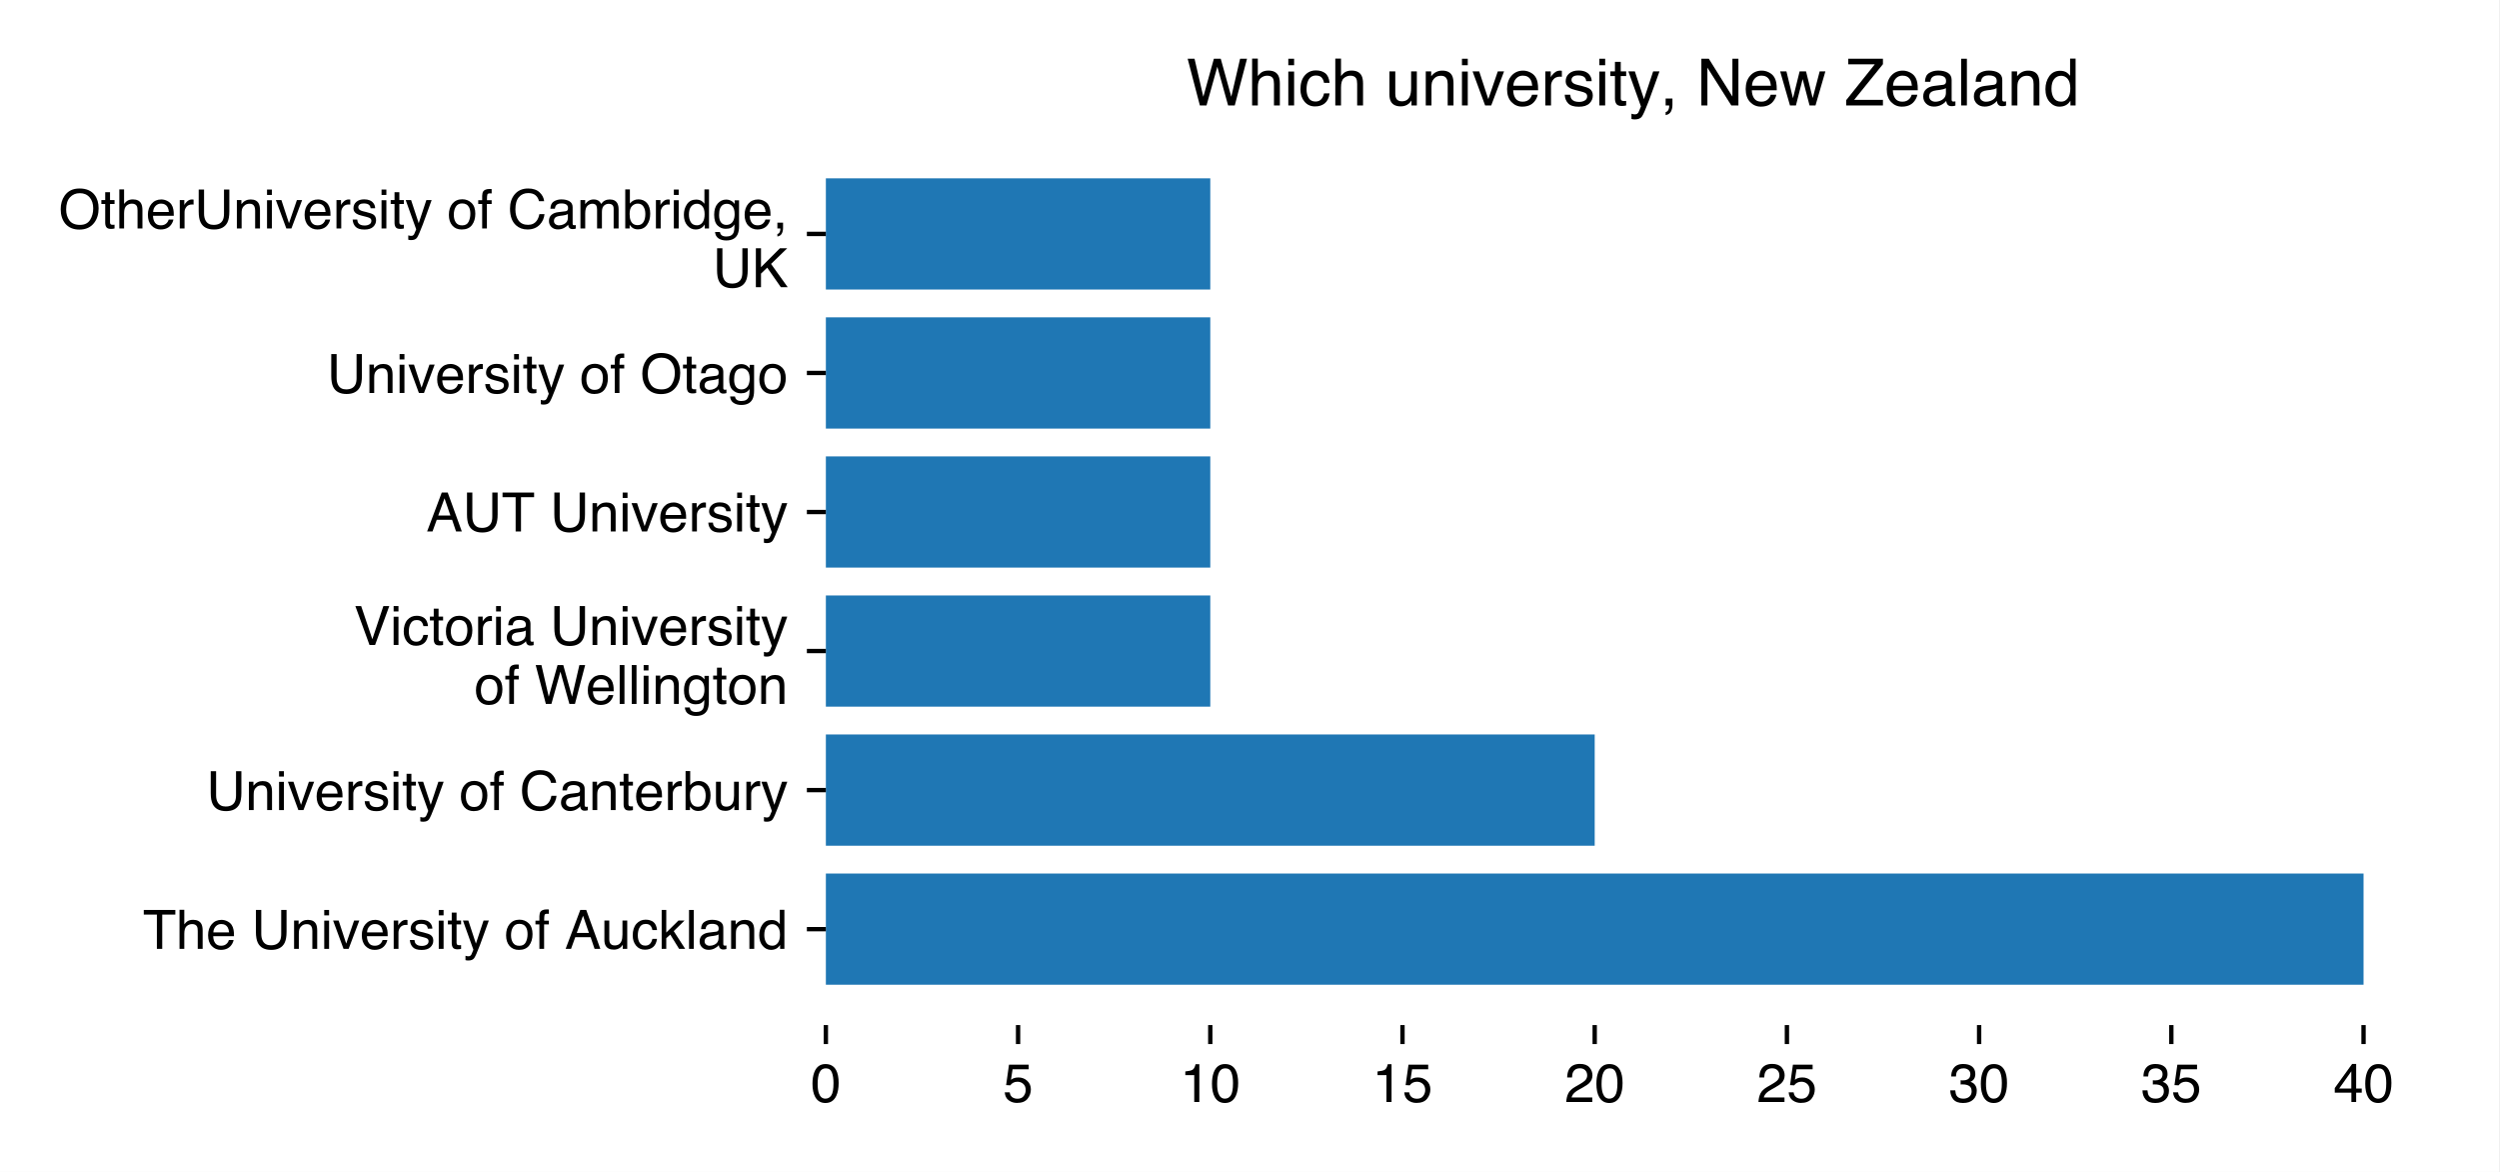
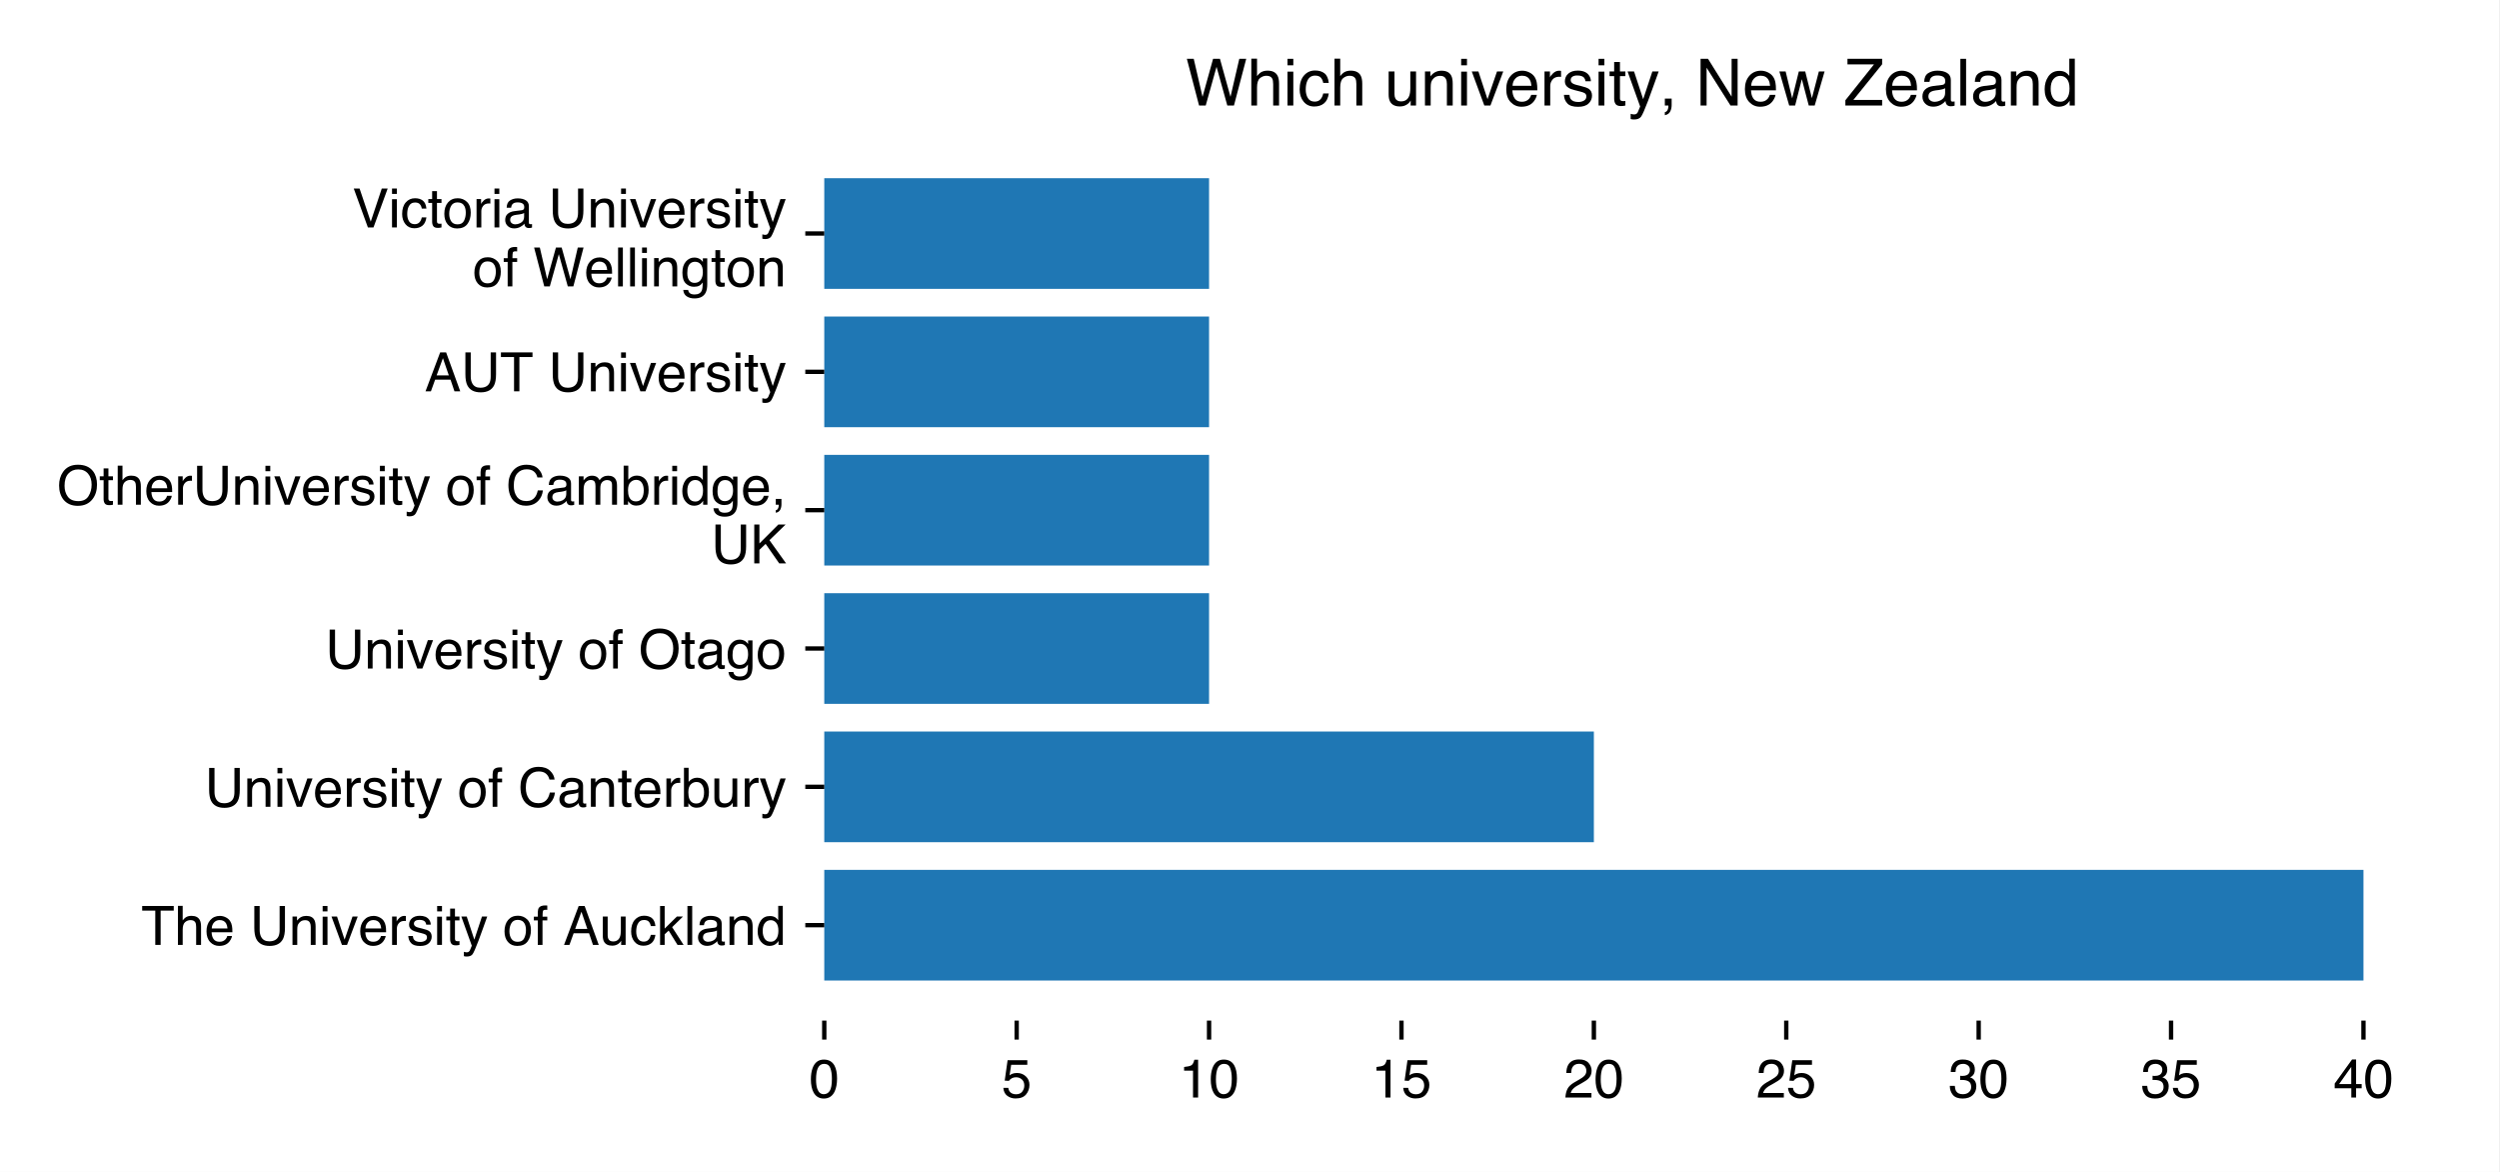
<svg xmlns="http://www.w3.org/2000/svg" xmlns:xlink="http://www.w3.org/1999/xlink" width="460.8pt" height="216pt" viewBox="0 0 460.8 216" version="1.1">
  <defs>
    <style type="text/css">*{stroke-linejoin: round; stroke-linecap: butt}</style>
  </defs>
  <g id="figure_1">
    <g id="patch_1">
      <path d="M 0 216  L 460.8 216  L 460.8 0  L 0 0  z " style="fill: #ffffff" />
    </g>
    <g id="axes_1">
      <g id="patch_2">
-         <path d="M 152.284 188.942  L 450 188.942  L 450 25.436  L 152.284 25.436  z " style="fill: #ffffff" />
+         <path d="M 151.99 188.12  L 450 188.12  L 450 25.451  L 151.99 25.451  z " style="fill: #ffffff" />
      </g>
      <g id="patch_3">
-         <path d="M 152.284 181.51  L 435.823 181.51  L 435.823 161.008  L 152.284 161.008  z " clip-path="url(#p4ec73cc46a)" style="fill: #1f77b4" />
+         <path d="M 151.99 180.726  L 435.809 180.726  L 435.809 160.329  L 151.99 160.329  z " clip-path="url(#p591ac31d8e)" style="fill: #1f77b4" />
      </g>
      <g id="patch_4">
-         <path d="M 152.284 155.882  L 294.054 155.882  L 294.054 135.38  L 152.284 135.38  z " clip-path="url(#p4ec73cc46a)" style="fill: #1f77b4" />
+         <path d="M 151.99 155.229  L 293.9 155.229  L 293.9 134.832  L 151.99 134.832  z " clip-path="url(#p591ac31d8e)" style="fill: #1f77b4" />
      </g>
      <g id="patch_5">
-         <path d="M 152.284 130.254  L 223.169 130.254  L 223.169 109.752  L 152.284 109.752  z " clip-path="url(#p4ec73cc46a)" style="fill: #1f77b4" />
+         <path d="M 151.99 129.733  L 222.945 129.733  L 222.945 109.335  L 151.99 109.335  z " clip-path="url(#p591ac31d8e)" style="fill: #1f77b4" />
      </g>
      <g id="patch_6">
-         <path d="M 152.284 104.626  L 223.169 104.626  L 223.169 84.124  L 152.284 84.124  z " clip-path="url(#p4ec73cc46a)" style="fill: #1f77b4" />
+         <path d="M 151.99 104.236  L 222.945 104.236  L 222.945 83.839  L 151.99 83.839  z " clip-path="url(#p591ac31d8e)" style="fill: #1f77b4" />
      </g>
      <g id="patch_7">
-         <path d="M 152.284 78.999  L 223.169 78.999  L 223.169 58.496  L 152.284 58.496  z " clip-path="url(#p4ec73cc46a)" style="fill: #1f77b4" />
+         <path d="M 151.99 78.739  L 222.945 78.739  L 222.945 58.342  L 151.99 58.342  z " clip-path="url(#p591ac31d8e)" style="fill: #1f77b4" />
      </g>
      <g id="patch_8">
-         <path d="M 152.284 53.371  L 223.169 53.371  L 223.169 32.868  L 152.284 32.868  z " clip-path="url(#p4ec73cc46a)" style="fill: #1f77b4" />
+         <path d="M 151.99 53.243  L 222.945 53.243  L 222.945 32.845  L 151.99 32.845  z " clip-path="url(#p591ac31d8e)" style="fill: #1f77b4" />
      </g>
      <g id="matplotlib.axis_1">
        <g id="xtick_1">
          <g id="line2d_1">
            <defs>
              <path id="m4c99cd72f3" d="M 0 0  L 0 3.5  " style="stroke: #000000; stroke-width: 0.8" />
            </defs>
            <g>
-               <use xlink:href="#m4c99cd72f3" x="152.284" y="188.942" style="stroke: #000000; stroke-width: 0.8" />
+               <use xlink:href="#m4c99cd72f3" x="151.99" y="188.12" style="stroke: #000000; stroke-width: 0.8" />
            </g>
          </g>
          <g id="text_1">
-             <g transform="translate(149.5039 203.1156)scale(0.1 -0.1)">
+             <g transform="translate(149.2095 202.2934) scale(0.1 -0.1)">
              <defs>
                <path id="Helvetica-30" d="M 1731 4475  Q 2600 4475 2988 3759  Q 3288 3206 3288 2244  Q 3288 1331 3016 734  Q 2622 -122 1728 -122  Q 922 -122 528 578  Q 200 1163 200 2147  Q 200 2909 397 3456  Q 766 4475 1731 4475  z M 1725 391  Q 2163 391 2422 778  Q 2681 1166 2681 2222  Q 2681 2984 2493 3476  Q 2306 3969 1766 3969  Q 1269 3969 1039 3501  Q 809 3034 809 2125  Q 809 1441 956 1025  Q 1181 391 1725 391  z " transform="scale(0.015625)" />
              </defs>
              <use xlink:href="#Helvetica-30" />
            </g>
          </g>
        </g>
        <g id="xtick_2">
          <g id="line2d_2">
            <g>
-               <use xlink:href="#m4c99cd72f3" x="187.727" y="188.942" style="stroke: #000000; stroke-width: 0.8" />
+               <use xlink:href="#m4c99cd72f3" x="187.467" y="188.12" style="stroke: #000000; stroke-width: 0.8" />
            </g>
          </g>
          <g id="text_2">
-             <g transform="translate(184.9462 203.1156)scale(0.1 -0.1)">
+             <g transform="translate(184.6869 202.2934) scale(0.1 -0.1)">
              <defs>
                <path id="Helvetica-35" d="M 791 1141  Q 847 659 1238 475  Q 1438 381 1700 381  Q 2200 381 2440 700  Q 2681 1019 2681 1406  Q 2681 1875 2395 2131  Q 2109 2388 1709 2388  Q 1419 2388 1211 2275  Q 1003 2163 856 1963  L 369 1991  L 709 4400  L 3034 4400  L 3034 3856  L 1131 3856  L 941 2613  Q 1097 2731 1238 2791  Q 1488 2894 1816 2894  Q 2431 2894 2859 2497  Q 3288 2100 3288 1491  Q 3288 856 2895 371  Q 2503 -113 1644 -113  Q 1097 -113 676 195  Q 256 503 206 1141  L 791 1141  z " transform="scale(0.015625)" />
              </defs>
              <use xlink:href="#Helvetica-35" />
            </g>
          </g>
        </g>
        <g id="xtick_3">
          <g id="line2d_3">
            <g>
-               <use xlink:href="#m4c99cd72f3" x="223.169" y="188.942" style="stroke: #000000; stroke-width: 0.8" />
+               <use xlink:href="#m4c99cd72f3" x="222.945" y="188.12" style="stroke: #000000; stroke-width: 0.8" />
            </g>
          </g>
          <g id="text_3">
-             <g transform="translate(217.6081 203.1156)scale(0.1 -0.1)">
+             <g transform="translate(217.3838 202.2934) scale(0.1 -0.1)">
              <defs>
                <path id="Helvetica-31" d="M 613 3169  L 613 3600  Q 1222 3659 1462 3798  Q 1703 3938 1822 4456  L 2266 4456  L 2266 0  L 1666 0  L 1666 3169  L 613 3169  z " transform="scale(0.015625)" />
              </defs>
              <use xlink:href="#Helvetica-31" />
              <use xlink:href="#Helvetica-30" x="55.615" />
            </g>
          </g>
        </g>
        <g id="xtick_4">
          <g id="line2d_4">
            <g>
-               <use xlink:href="#m4c99cd72f3" x="258.611" y="188.942" style="stroke: #000000; stroke-width: 0.8" />
+               <use xlink:href="#m4c99cd72f3" x="258.422" y="188.12" style="stroke: #000000; stroke-width: 0.8" />
            </g>
          </g>
          <g id="text_4">
-             <g transform="translate(253.0504 203.1156)scale(0.1 -0.1)">
+             <g transform="translate(252.8612 202.2934) scale(0.1 -0.1)">
              <use xlink:href="#Helvetica-31" />
              <use xlink:href="#Helvetica-35" x="55.615" />
            </g>
          </g>
        </g>
        <g id="xtick_5">
          <g id="line2d_5">
            <g>
-               <use xlink:href="#m4c99cd72f3" x="294.054" y="188.942" style="stroke: #000000; stroke-width: 0.8" />
+               <use xlink:href="#m4c99cd72f3" x="293.9" y="188.12" style="stroke: #000000; stroke-width: 0.8" />
            </g>
          </g>
          <g id="text_5">
-             <g transform="translate(288.4928 203.1156)scale(0.1 -0.1)">
+             <g transform="translate(288.3386 202.2934) scale(0.1 -0.1)">
              <defs>
                <path id="Helvetica-32" d="M 200 0  Q 231 578 439 1006  Q 647 1434 1250 1784  L 1850 2131  Q 2253 2366 2416 2531  Q 2672 2791 2672 3125  Q 2672 3516 2437 3745  Q 2203 3975 1813 3975  Q 1234 3975 1013 3538  Q 894 3303 881 2888  L 309 2888  Q 319 3472 525 3841  Q 891 4491 1816 4491  Q 2584 4491 2939 4075  Q 3294 3659 3294 3150  Q 3294 2613 2916 2231  Q 2697 2009 2131 1694  L 1703 1456  Q 1397 1288 1222 1134  Q 909 863 828 531  L 3272 531  L 3272 0  L 200 0  z " transform="scale(0.015625)" />
              </defs>
              <use xlink:href="#Helvetica-32" />
              <use xlink:href="#Helvetica-30" x="55.615" />
            </g>
          </g>
        </g>
        <g id="xtick_6">
          <g id="line2d_6">
            <g>
-               <use xlink:href="#m4c99cd72f3" x="329.496" y="188.942" style="stroke: #000000; stroke-width: 0.8" />
+               <use xlink:href="#m4c99cd72f3" x="329.377" y="188.12" style="stroke: #000000; stroke-width: 0.8" />
            </g>
          </g>
          <g id="text_6">
-             <g transform="translate(323.9351 203.1156)scale(0.1 -0.1)">
+             <g transform="translate(323.816 202.2934) scale(0.1 -0.1)">
              <use xlink:href="#Helvetica-32" />
              <use xlink:href="#Helvetica-35" x="55.615" />
            </g>
          </g>
        </g>
        <g id="xtick_7">
          <g id="line2d_7">
            <g>
-               <use xlink:href="#m4c99cd72f3" x="364.938" y="188.942" style="stroke: #000000; stroke-width: 0.8" />
+               <use xlink:href="#m4c99cd72f3" x="364.854" y="188.12" style="stroke: #000000; stroke-width: 0.8" />
            </g>
          </g>
          <g id="text_7">
-             <g transform="translate(359.3775 203.1156)scale(0.1 -0.1)">
+             <g transform="translate(359.2933 202.2934) scale(0.1 -0.1)">
              <defs>
                <path id="Helvetica-33" d="M 1663 -122  Q 869 -122 511 314  Q 153 750 153 1375  L 741 1375  Q 778 941 903 744  Q 1122 391 1694 391  Q 2138 391 2406 628  Q 2675 866 2675 1241  Q 2675 1703 2392 1887  Q 2109 2072 1606 2072  Q 1550 2072 1492 2070  Q 1434 2069 1375 2066  L 1375 2563  Q 1463 2553 1522 2550  Q 1581 2547 1650 2547  Q 1966 2547 2169 2647  Q 2525 2822 2525 3272  Q 2525 3606 2287 3787  Q 2050 3969 1734 3969  Q 1172 3969 956 3594  Q 838 3388 822 3006  L 266 3006  Q 266 3506 466 3856  Q 809 4481 1675 4481  Q 2359 4481 2734 4176  Q 3109 3872 3109 3294  Q 3109 2881 2888 2625  Q 2750 2466 2531 2375  Q 2884 2278 3082 2001  Q 3281 1725 3281 1325  Q 3281 684 2859 281  Q 2438 -122 1663 -122  z " transform="scale(0.015625)" />
              </defs>
              <use xlink:href="#Helvetica-33" />
              <use xlink:href="#Helvetica-30" x="55.615" />
            </g>
          </g>
        </g>
        <g id="xtick_8">
          <g id="line2d_8">
            <g>
-               <use xlink:href="#m4c99cd72f3" x="400.381" y="188.942" style="stroke: #000000; stroke-width: 0.8" />
+               <use xlink:href="#m4c99cd72f3" x="400.332" y="188.12" style="stroke: #000000; stroke-width: 0.8" />
            </g>
          </g>
          <g id="text_8">
-             <g transform="translate(394.8198 203.1156)scale(0.1 -0.1)">
+             <g transform="translate(394.7707 202.2934) scale(0.1 -0.1)">
              <use xlink:href="#Helvetica-33" />
              <use xlink:href="#Helvetica-35" x="55.615" />
            </g>
          </g>
        </g>
        <g id="xtick_9">
          <g id="line2d_9">
            <g>
-               <use xlink:href="#m4c99cd72f3" x="435.823" y="188.942" style="stroke: #000000; stroke-width: 0.8" />
+               <use xlink:href="#m4c99cd72f3" x="435.809" y="188.12" style="stroke: #000000; stroke-width: 0.8" />
            </g>
          </g>
          <g id="text_9">
-             <g transform="translate(430.2621 203.1156)scale(0.1 -0.1)">
+             <g transform="translate(430.2481 202.2934) scale(0.1 -0.1)">
              <defs>
                <path id="Helvetica-34" d="M 2116 1584  L 2116 3613  L 681 1584  L 2116 1584  z M 2125 0  L 2125 1094  L 163 1094  L 163 1644  L 2213 4488  L 2688 4488  L 2688 1584  L 3347 1584  L 3347 1094  L 2688 1094  L 2688 0  L 2125 0  z " transform="scale(0.015625)" />
              </defs>
              <use xlink:href="#Helvetica-34" />
              <use xlink:href="#Helvetica-30" x="55.615" />
            </g>
          </g>
        </g>
      </g>
      <g id="matplotlib.axis_2">
        <g id="ytick_1">
          <g id="line2d_10">
            <defs>
              <path id="m8e343aef83" d="M 0 0  L -3.5 0  " style="stroke: #000000; stroke-width: 0.8" />
            </defs>
            <g>
-               <use xlink:href="#m8e343aef83" x="152.284" y="171.259" style="stroke: #000000; stroke-width: 0.8" />
+               <use xlink:href="#m8e343aef83" x="151.99" y="170.527" style="stroke: #000000; stroke-width: 0.8" />
            </g>
          </g>
          <g id="text_10">
-             <g transform="translate(26.35 174.8964)scale(0.1 -0.1)">
+             <g transform="translate(26.05562 174.1648) scale(0.1 -0.1)">
              <defs>
                <path id="Helvetica-54" d="M 3828 4591  L 3828 4044  L 2281 4044  L 2281 0  L 1650 0  L 1650 4044  L 103 4044  L 103 4591  L 3828 4591  z " transform="scale(0.015625)" />
                <path id="Helvetica-68" d="M 413 4606  L 975 4606  L 975 2894  Q 1175 3147 1334 3250  Q 1606 3428 2013 3428  Q 2741 3428 3000 2919  Q 3141 2641 3141 2147  L 3141 0  L 2563 0  L 2563 2109  Q 2563 2478 2469 2650  Q 2316 2925 1894 2925  Q 1544 2925 1259 2684  Q 975 2444 975 1775  L 975 0  L 413 0  L 413 4606  z " transform="scale(0.015625)" />
                <path id="Helvetica-65" d="M 1806 3422  Q 2163 3422 2497 3255  Q 2831 3088 3006 2822  Q 3175 2569 3231 2231  Q 3281 2000 3281 1494  L 828 1494  Q 844 984 1069 676  Q 1294 369 1766 369  Q 2206 369 2469 659  Q 2619 828 2681 1050  L 3234 1050  Q 3213 866 3089 639  Q 2966 413 2813 269  Q 2556 19 2178 -69  Q 1975 -119 1719 -119  Q 1094 -119 659 336  Q 225 791 225 1609  Q 225 2416 662 2919  Q 1100 3422 1806 3422  z M 2703 1941  Q 2669 2306 2544 2525  Q 2313 2931 1772 2931  Q 1384 2931 1121 2651  Q 859 2372 844 1941  L 2703 1941  z M 1753 3428  L 1753 3428  z " transform="scale(0.015625)" />
                <path id="Helvetica-20" transform="scale(0.015625)" />
                <path id="Helvetica-55" d="M 1163 4591  L 1163 1753  Q 1163 1253 1350 922  Q 1628 422 2288 422  Q 3078 422 3363 963  Q 3516 1256 3516 1753  L 3516 4591  L 4147 4591  L 4147 2013  Q 4147 1166 3919 709  Q 3500 -122 2338 -122  Q 1175 -122 759 709  Q 531 1166 531 2013  L 531 4591  L 1163 4591  z M 2341 4591  L 2341 4591  z " transform="scale(0.015625)" />
                <path id="Helvetica-6e" d="M 413 3347  L 947 3347  L 947 2872  Q 1184 3166 1450 3294  Q 1716 3422 2041 3422  Q 2753 3422 3003 2925  Q 3141 2653 3141 2147  L 3141 0  L 2569 0  L 2569 2109  Q 2569 2416 2478 2603  Q 2328 2916 1934 2916  Q 1734 2916 1606 2875  Q 1375 2806 1200 2600  Q 1059 2434 1017 2257  Q 975 2081 975 1753  L 975 0  L 413 0  L 413 3347  z M 1734 3428  L 1734 3428  z " transform="scale(0.015625)" />
                <path id="Helvetica-69" d="M 413 3331  L 984 3331  L 984 0  L 413 0  L 413 3331  z M 413 4591  L 984 4591  L 984 3953  L 413 3953  L 413 4591  z " transform="scale(0.015625)" />
                <path id="Helvetica-76" d="M 688 3347  L 1581 622  L 2516 3347  L 3131 3347  L 1869 0  L 1269 0  L 34 3347  L 688 3347  z " transform="scale(0.015625)" />
                <path id="Helvetica-72" d="M 428 3347  L 963 3347  L 963 2769  Q 1028 2938 1284 3180  Q 1541 3422 1875 3422  Q 1891 3422 1928 3419  Q 1966 3416 2056 3406  L 2056 2813  Q 2006 2822 1964 2825  Q 1922 2828 1872 2828  Q 1447 2828 1219 2554  Q 991 2281 991 1925  L 991 0  L 428 0  L 428 3347  z " transform="scale(0.015625)" />
                <path id="Helvetica-73" d="M 747 1050  Q 772 769 888 619  Q 1100 347 1625 347  Q 1938 347 2175 483  Q 2413 619 2413 903  Q 2413 1119 2222 1231  Q 2100 1300 1741 1391  L 1294 1503  Q 866 1609 663 1741  Q 300 1969 300 2372  Q 300 2847 642 3140  Q 984 3434 1563 3434  Q 2319 3434 2653 2991  Q 2863 2709 2856 2384  L 2325 2384  Q 2309 2575 2191 2731  Q 1997 2953 1519 2953  Q 1200 2953 1036 2831  Q 872 2709 872 2509  Q 872 2291 1088 2159  Q 1213 2081 1456 2022  L 1828 1931  Q 2434 1784 2641 1647  Q 2969 1431 2969 969  Q 2969 522 2630 197  Q 2291 -128 1597 -128  Q 850 -128 539 211  Q 228 550 206 1050  L 747 1050  z M 1578 3428  L 1578 3428  z " transform="scale(0.015625)" />
                <path id="Helvetica-74" d="M 525 4281  L 1094 4281  L 1094 3347  L 1628 3347  L 1628 2888  L 1094 2888  L 1094 703  Q 1094 528 1213 469  Q 1278 434 1431 434  Q 1472 434 1519 436  Q 1566 438 1628 444  L 1628 0  Q 1531 -28 1426 -40  Q 1322 -53 1200 -53  Q 806 -53 665 148  Q 525 350 525 672  L 525 2888  L 72 2888  L 72 3347  L 525 3347  L 525 4281  z " transform="scale(0.015625)" />
                <path id="Helvetica-79" d="M 2503 3347  L 3125 3347  Q 3006 3025 2597 1878  Q 2291 1016 2084 472  Q 1597 -809 1397 -1090  Q 1197 -1372 709 -1372  Q 591 -1372 527 -1362  Q 463 -1353 369 -1328  L 369 -816  Q 516 -856 581 -865  Q 647 -875 697 -875  Q 853 -875 926 -823  Q 1000 -772 1050 -697  Q 1066 -672 1162 -440  Q 1259 -209 1303 -97  L 66 3347  L 703 3347  L 1600 622  L 2503 3347  z M 1597 3428  L 1597 3428  z " transform="scale(0.015625)" />
                <path id="Helvetica-6f" d="M 1741 363  Q 2300 363 2508 786  Q 2716 1209 2716 1728  Q 2716 2197 2566 2491  Q 2328 2953 1747 2953  Q 1231 2953 997 2559  Q 763 2166 763 1609  Q 763 1075 997 719  Q 1231 363 1741 363  z M 1763 3444  Q 2409 3444 2856 3012  Q 3303 2581 3303 1744  Q 3303 934 2909 406  Q 2516 -122 1688 -122  Q 997 -122 590 345  Q 184 813 184 1600  Q 184 2444 612 2944  Q 1041 3444 1763 3444  z M 1744 3428  L 1744 3428  z " transform="scale(0.015625)" />
                <path id="Helvetica-66" d="M 553 3856  Q 566 4206 675 4369  Q 872 4656 1434 4656  Q 1488 4656 1544 4653  Q 1600 4650 1672 4644  L 1672 4131  Q 1584 4138 1545 4139  Q 1506 4141 1472 4141  Q 1216 4141 1166 4008  Q 1116 3875 1116 3331  L 1672 3331  L 1672 2888  L 1109 2888  L 1109 0  L 553 0  L 553 2888  L 88 2888  L 88 3331  L 553 3331  L 553 3856  z " transform="scale(0.015625)" />
                <path id="Helvetica-41" d="M 2844 1881  L 2147 3909  L 1406 1881  L 2844 1881  z M 1822 4591  L 2525 4591  L 4191 0  L 3509 0  L 3044 1375  L 1228 1375  L 731 0  L 94 0  L 1822 4591  z " transform="scale(0.015625)" />
                <path id="Helvetica-75" d="M 975 3347  L 975 1125  Q 975 869 1056 706  Q 1206 406 1616 406  Q 2203 406 2416 931  Q 2531 1213 2531 1703  L 2531 3347  L 3094 3347  L 3094 0  L 2563 0  L 2569 494  Q 2459 303 2297 172  Q 1975 -91 1516 -91  Q 800 -91 541 388  Q 400 644 400 1072  L 400 3347  L 975 3347  z M 1747 3428  L 1747 3428  z " transform="scale(0.015625)" />
                <path id="Helvetica-63" d="M 1703 3444  Q 2269 3444 2623 3169  Q 2978 2894 3050 2222  L 2503 2222  Q 2453 2531 2275 2736  Q 2097 2941 1703 2941  Q 1166 2941 934 2416  Q 784 2075 784 1575  Q 784 1072 996 728  Q 1209 384 1666 384  Q 2016 384 2220 598  Q 2425 813 2503 1184  L 3050 1184  Q 2956 519 2581 211  Q 2206 -97 1622 -97  Q 966 -97 575 383  Q 184 863 184 1581  Q 184 2463 612 2953  Q 1041 3444 1703 3444  z M 1616 3428  L 1616 3428  z " transform="scale(0.015625)" />
                <path id="Helvetica-6b" d="M 400 4591  L 941 4591  L 941 1925  L 2384 3347  L 3103 3347  L 1822 2094  L 3175 0  L 2456 0  L 1413 1688  L 941 1256  L 941 0  L 400 0  L 400 4591  z " transform="scale(0.015625)" />
                <path id="Helvetica-6c" d="M 428 4591  L 991 4591  L 991 0  L 428 0  L 428 4591  z " transform="scale(0.015625)" />
                <path id="Helvetica-61" d="M 844 891  Q 844 647 1022 506  Q 1200 366 1444 366  Q 1741 366 2019 503  Q 2488 731 2488 1250  L 2488 1703  Q 2384 1638 2221 1594  Q 2059 1550 1903 1531  L 1563 1488  Q 1256 1447 1103 1359  Q 844 1213 844 891  z M 2206 2028  Q 2400 2053 2466 2191  Q 2503 2266 2503 2406  Q 2503 2694 2298 2823  Q 2094 2953 1713 2953  Q 1272 2953 1088 2716  Q 984 2584 953 2325  L 428 2325  Q 444 2944 830 3186  Q 1216 3428 1725 3428  Q 2316 3428 2684 3203  Q 3050 2978 3050 2503  L 3050 575  Q 3050 488 3086 434  Q 3122 381 3238 381  Q 3275 381 3322 386  Q 3369 391 3422 400  L 3422 -16  Q 3291 -53 3222 -62  Q 3153 -72 3034 -72  Q 2744 -72 2613 134  Q 2544 244 2516 444  Q 2344 219 2022 53  Q 1700 -113 1313 -113  Q 847 -113 551 170  Q 256 453 256 878  Q 256 1344 547 1600  Q 838 1856 1309 1916  L 2206 2028  z M 1741 3428  L 1741 3428  z " transform="scale(0.015625)" />
                <path id="Helvetica-64" d="M 769 1634  Q 769 1097 997 734  Q 1225 372 1728 372  Q 2119 372 2370 708  Q 2622 1044 2622 1672  Q 2622 2306 2362 2611  Q 2103 2916 1722 2916  Q 1297 2916 1033 2591  Q 769 2266 769 1634  z M 1616 3406  Q 2000 3406 2259 3244  Q 2409 3150 2600 2916  L 2600 4606  L 3141 4606  L 3141 0  L 2634 0  L 2634 466  Q 2438 156 2169 18  Q 1900 -119 1553 -119  Q 994 -119 584 351  Q 175 822 175 1603  Q 175 2334 548 2870  Q 922 3406 1616 3406  z " transform="scale(0.015625)" />
              </defs>
              <use xlink:href="#Helvetica-54" />
              <use xlink:href="#Helvetica-68" x="61.084" />
              <use xlink:href="#Helvetica-65" x="116.699" />
              <use xlink:href="#Helvetica-20" x="172.314" />
              <use xlink:href="#Helvetica-55" x="200.098" />
              <use xlink:href="#Helvetica-6e" x="272.314" />
              <use xlink:href="#Helvetica-69" x="327.93" />
              <use xlink:href="#Helvetica-76" x="350.146" />
              <use xlink:href="#Helvetica-65" x="400.146" />
              <use xlink:href="#Helvetica-72" x="455.762" />
              <use xlink:href="#Helvetica-73" x="489.062" />
              <use xlink:href="#Helvetica-69" x="539.062" />
              <use xlink:href="#Helvetica-74" x="561.279" />
              <use xlink:href="#Helvetica-79" x="589.062" />
              <use xlink:href="#Helvetica-20" x="639.062" />
              <use xlink:href="#Helvetica-6f" x="666.846" />
              <use xlink:href="#Helvetica-66" x="722.461" />
              <use xlink:href="#Helvetica-20" x="750.244" />
              <use xlink:href="#Helvetica-41" x="778.027" />
              <use xlink:href="#Helvetica-75" x="844.727" />
              <use xlink:href="#Helvetica-63" x="900.342" />
              <use xlink:href="#Helvetica-6b" x="950.342" />
              <use xlink:href="#Helvetica-6c" x="1000.342" />
              <use xlink:href="#Helvetica-61" x="1022.559" />
              <use xlink:href="#Helvetica-6e" x="1078.174" />
              <use xlink:href="#Helvetica-64" x="1133.789" />
            </g>
          </g>
        </g>
        <g id="ytick_2">
          <g id="line2d_11">
            <g>
-               <use xlink:href="#m8e343aef83" x="152.284" y="145.631" style="stroke: #000000; stroke-width: 0.8" />
+               <use xlink:href="#m8e343aef83" x="151.99" y="145.031" style="stroke: #000000; stroke-width: 0.8" />
            </g>
          </g>
          <g id="text_11">
-             <g transform="translate(38.02969 149.3154)scale(0.1 -0.1)">
+             <g transform="translate(37.73531 148.715) scale(0.1 -0.1)">
              <defs>
                <path id="Helvetica-43" d="M 2422 4716  Q 3294 4716 3775 4256  Q 4256 3797 4309 3213  L 3703 3213  Q 3600 3656 3292 3915  Q 2984 4175 2428 4175  Q 1750 4175 1333 3698  Q 916 3222 916 2238  Q 916 1431 1292 929  Q 1669 428 2416 428  Q 3103 428 3463 956  Q 3653 1234 3747 1688  L 4353 1688  Q 4272 963 3816 472  Q 3269 -119 2341 -119  Q 1541 -119 997 366  Q 281 1006 281 2344  Q 281 3359 819 4009  Q 1400 4716 2422 4716  z M 2297 4716  L 2297 4716  z " transform="scale(0.015625)" />
                <path id="Helvetica-62" d="M 369 4606  L 916 4606  L 916 2941  Q 1100 3181 1356 3307  Q 1613 3434 1913 3434  Q 2538 3434 2927 3004  Q 3316 2575 3316 1738  Q 3316 944 2931 419  Q 2547 -106 1866 -106  Q 1484 -106 1222 78  Q 1066 188 888 428  L 888 0  L 369 0  L 369 4606  z M 1831 391  Q 2288 391 2514 753  Q 2741 1116 2741 1709  Q 2741 2238 2514 2584  Q 2288 2931 1847 2931  Q 1463 2931 1173 2647  Q 884 2363 884 1709  Q 884 1238 1003 944  Q 1225 391 1831 391  z " transform="scale(0.015625)" />
              </defs>
              <use xlink:href="#Helvetica-55" />
              <use xlink:href="#Helvetica-6e" x="72.217" />
              <use xlink:href="#Helvetica-69" x="127.832" />
              <use xlink:href="#Helvetica-76" x="150.049" />
              <use xlink:href="#Helvetica-65" x="200.049" />
              <use xlink:href="#Helvetica-72" x="255.664" />
              <use xlink:href="#Helvetica-73" x="288.965" />
              <use xlink:href="#Helvetica-69" x="338.965" />
              <use xlink:href="#Helvetica-74" x="361.182" />
              <use xlink:href="#Helvetica-79" x="388.965" />
              <use xlink:href="#Helvetica-20" x="438.965" />
              <use xlink:href="#Helvetica-6f" x="466.748" />
              <use xlink:href="#Helvetica-66" x="522.363" />
              <use xlink:href="#Helvetica-20" x="550.146" />
              <use xlink:href="#Helvetica-43" x="577.93" />
              <use xlink:href="#Helvetica-61" x="650.146" />
              <use xlink:href="#Helvetica-6e" x="705.762" />
              <use xlink:href="#Helvetica-74" x="761.377" />
              <use xlink:href="#Helvetica-65" x="789.16" />
              <use xlink:href="#Helvetica-72" x="844.775" />
              <use xlink:href="#Helvetica-62" x="878.076" />
              <use xlink:href="#Helvetica-75" x="933.691" />
              <use xlink:href="#Helvetica-72" x="989.307" />
              <use xlink:href="#Helvetica-79" x="1022.607" />
            </g>
          </g>
        </g>
        <g id="ytick_3">
          <g id="line2d_12">
            <g>
-               <use xlink:href="#m8e343aef83" x="152.284" y="120.003" style="stroke: #000000; stroke-width: 0.8" />
+               <use xlink:href="#m8e343aef83" x="151.99" y="119.534" style="stroke: #000000; stroke-width: 0.8" />
            </g>
          </g>
          <g id="text_12">
-             <g transform="translate(65.26719 118.8805)scale(0.1 -0.1)">
-               <defs>
-                 <path id="Helvetica-56" d="M 850 4591  L 2169 681  L 3472 4591  L 4169 4591  L 2494 0  L 1834 0  L 163 4591  L 850 4591  z " transform="scale(0.015625)" />
-               </defs>
-               <use xlink:href="#Helvetica-56" />
-               <use xlink:href="#Helvetica-69" x="66.699" />
-               <use xlink:href="#Helvetica-63" x="88.916" />
-               <use xlink:href="#Helvetica-74" x="138.916" />
-               <use xlink:href="#Helvetica-6f" x="166.699" />
-               <use xlink:href="#Helvetica-72" x="222.314" />
-               <use xlink:href="#Helvetica-69" x="255.615" />
-               <use xlink:href="#Helvetica-61" x="277.832" />
-               <use xlink:href="#Helvetica-20" x="333.447" />
-               <use xlink:href="#Helvetica-55" x="361.23" />
-               <use xlink:href="#Helvetica-6e" x="433.447" />
-               <use xlink:href="#Helvetica-69" x="489.062" />
-               <use xlink:href="#Helvetica-76" x="511.279" />
-               <use xlink:href="#Helvetica-65" x="561.279" />
-               <use xlink:href="#Helvetica-72" x="616.895" />
-               <use xlink:href="#Helvetica-73" x="650.195" />
-               <use xlink:href="#Helvetica-69" x="700.195" />
-               <use xlink:href="#Helvetica-74" x="722.412" />
-               <use xlink:href="#Helvetica-79" x="750.195" />
-             </g>
-             <g transform="translate(87.47969 129.7543)scale(0.1 -0.1)">
-               <defs>
-                 <path id="Helvetica-57" d="M 791 4591  L 1656 856  L 2694 4591  L 3369 4591  L 4406 856  L 5272 4591  L 5953 4591  L 4747 0  L 4094 0  L 3034 3806  L 1969 0  L 1316 0  L 116 4591  L 791 4591  z " transform="scale(0.015625)" />
+             <g transform="translate(59.96031 123.2183) scale(0.1 -0.1)">
+               <defs>
+                 <path id="Helvetica-4f" d="M 2469 4716  Q 3684 4716 4269 3934  Q 4725 3325 4725 2375  Q 4725 1347 4203 666  Q 3591 -134 2456 -134  Q 1397 -134 791 566  Q 250 1241 250 2272  Q 250 3203 713 3866  Q 1306 4716 2469 4716  z M 2531 422  Q 3353 422 3720 1011  Q 4088 1600 4088 2366  Q 4088 3175 3664 3669  Q 3241 4163 2506 4163  Q 1794 4163 1344 3673  Q 894 3184 894 2231  Q 894 1469 1280 945  Q 1666 422 2531 422  z M 2488 4716  L 2488 4716  z " transform="scale(0.015625)" />
                <path id="Helvetica-67" d="M 1594 3406  Q 1988 3406 2281 3213  Q 2441 3103 2606 2894  L 2606 3316  L 3125 3316  L 3125 272  Q 3125 -366 2938 -734  Q 2588 -1416 1616 -1416  Q 1075 -1416 706 -1173  Q 338 -931 294 -416  L 866 -416  Q 906 -641 1028 -763  Q 1219 -950 1628 -950  Q 2275 -950 2475 -494  Q 2594 -225 2584 466  Q 2416 209 2178 84  Q 1941 -41 1550 -41  Q 1006 -41 598 345  Q 191 731 191 1622  Q 191 2463 602 2934  Q 1013 3406 1594 3406  z M 2606 1688  Q 2606 2309 2350 2609  Q 2094 2909 1697 2909  Q 1103 2909 884 2353  Q 769 2056 769 1575  Q 769 1009 998 714  Q 1228 419 1616 419  Q 2222 419 2469 966  Q 2606 1275 2606 1688  z M 1659 3428  L 1659 3428  z " transform="scale(0.015625)" />
-               </defs>
-               <use xlink:href="#Helvetica-6f" />
-               <use xlink:href="#Helvetica-66" x="55.615" />
-               <use xlink:href="#Helvetica-20" x="83.398" />
-               <use xlink:href="#Helvetica-57" x="111.182" />
-               <use xlink:href="#Helvetica-65" x="205.566" />
-               <use xlink:href="#Helvetica-6c" x="261.182" />
-               <use xlink:href="#Helvetica-6c" x="283.398" />
-               <use xlink:href="#Helvetica-69" x="305.615" />
-               <use xlink:href="#Helvetica-6e" x="327.832" />
-               <use xlink:href="#Helvetica-67" x="383.447" />
-               <use xlink:href="#Helvetica-74" x="439.062" />
-               <use xlink:href="#Helvetica-6f" x="466.846" />
-               <use xlink:href="#Helvetica-6e" x="522.461" />
-             </g>
-           </g>
-         </g>
-         <g id="ytick_4">
-           <g id="line2d_13">
-             <g>
-               <use xlink:href="#m8e343aef83" x="152.284" y="94.375" style="stroke: #000000; stroke-width: 0.8" />
-             </g>
-           </g>
-           <g id="text_13">
-             <g transform="translate(78.61094 97.96199)scale(0.1 -0.1)">
-               <use xlink:href="#Helvetica-41" />
-               <use xlink:href="#Helvetica-55" x="66.699" />
-               <use xlink:href="#Helvetica-54" x="138.916" />
-               <use xlink:href="#Helvetica-20" x="200" />
-               <use xlink:href="#Helvetica-55" x="227.783" />
-               <use xlink:href="#Helvetica-6e" x="300" />
-               <use xlink:href="#Helvetica-69" x="355.615" />
-               <use xlink:href="#Helvetica-76" x="377.832" />
-               <use xlink:href="#Helvetica-65" x="427.832" />
-               <use xlink:href="#Helvetica-72" x="483.447" />
-               <use xlink:href="#Helvetica-73" x="516.748" />
-               <use xlink:href="#Helvetica-69" x="566.748" />
-               <use xlink:href="#Helvetica-74" x="588.965" />
-               <use xlink:href="#Helvetica-79" x="616.748" />
-             </g>
-           </g>
-         </g>
-         <g id="ytick_5">
-           <g id="line2d_14">
-             <g>
-               <use xlink:href="#m8e343aef83" x="152.284" y="68.747" style="stroke: #000000; stroke-width: 0.8" />
-             </g>
-           </g>
-           <g id="text_14">
-             <g transform="translate(60.25469 72.43176)scale(0.1 -0.1)">
-               <defs>
-                 <path id="Helvetica-4f" d="M 2469 4716  Q 3684 4716 4269 3934  Q 4725 3325 4725 2375  Q 4725 1347 4203 666  Q 3591 -134 2456 -134  Q 1397 -134 791 566  Q 250 1241 250 2272  Q 250 3203 713 3866  Q 1306 4716 2469 4716  z M 2531 422  Q 3353 422 3720 1011  Q 4088 1600 4088 2366  Q 4088 3175 3664 3669  Q 3241 4163 2506 4163  Q 1794 4163 1344 3673  Q 894 3184 894 2231  Q 894 1469 1280 945  Q 1666 422 2531 422  z M 2488 4716  L 2488 4716  z " transform="scale(0.015625)" />
              </defs>
              <use xlink:href="#Helvetica-55" />
              <use xlink:href="#Helvetica-6e" x="72.217" />
              <use xlink:href="#Helvetica-69" x="127.832" />
              <use xlink:href="#Helvetica-76" x="150.049" />
              <use xlink:href="#Helvetica-65" x="200.049" />
              <use xlink:href="#Helvetica-72" x="255.664" />
              <use xlink:href="#Helvetica-73" x="288.965" />
              <use xlink:href="#Helvetica-69" x="338.965" />
              <use xlink:href="#Helvetica-74" x="361.182" />
              <use xlink:href="#Helvetica-79" x="388.965" />
              <use xlink:href="#Helvetica-20" x="438.965" />
              <use xlink:href="#Helvetica-6f" x="466.748" />
              <use xlink:href="#Helvetica-66" x="522.363" />
              <use xlink:href="#Helvetica-20" x="550.146" />
              <use xlink:href="#Helvetica-4f" x="577.93" />
              <use xlink:href="#Helvetica-74" x="655.713" />
              <use xlink:href="#Helvetica-61" x="683.496" />
              <use xlink:href="#Helvetica-67" x="739.111" />
              <use xlink:href="#Helvetica-6f" x="794.727" />
            </g>
          </g>
        </g>
-         <g id="ytick_6">
-           <g id="line2d_15">
-             <g>
-               <use xlink:href="#m8e343aef83" x="152.284" y="43.119" style="stroke: #000000; stroke-width: 0.8" />
-             </g>
-           </g>
-           <g id="text_15">
-             <g transform="translate(10.8 42.1109)scale(0.1 -0.1)">
+         <g id="ytick_4">
+           <g id="line2d_13">
+             <g>
+               <use xlink:href="#m8e343aef83" x="151.99" y="94.037" style="stroke: #000000; stroke-width: 0.8" />
+             </g>
+           </g>
+           <g id="text_13">
+             <g transform="translate(10.50563 93.0287) scale(0.1 -0.1)">
              <defs>
                <path id="Helvetica-6d" d="M 413 3347  L 969 3347  L 969 2872  Q 1169 3119 1331 3231  Q 1609 3422 1963 3422  Q 2363 3422 2606 3225  Q 2744 3113 2856 2894  Q 3044 3163 3297 3292  Q 3550 3422 3866 3422  Q 4541 3422 4784 2934  Q 4916 2672 4916 2228  L 4916 0  L 4331 0  L 4331 2325  Q 4331 2659 4164 2784  Q 3997 2909 3756 2909  Q 3425 2909 3186 2687  Q 2947 2466 2947 1947  L 2947 0  L 2375 0  L 2375 2184  Q 2375 2525 2294 2681  Q 2166 2916 1816 2916  Q 1497 2916 1236 2669  Q 975 2422 975 1775  L 975 0  L 413 0  L 413 3347  z " transform="scale(0.015625)" />
                <path id="Helvetica-2c" d="M 531 -653  Q 747 -616 834 -350  Q 881 -209 881 -78  Q 881 -56 879 -39  Q 878 -22 872 0  L 531 0  L 531 681  L 1200 681  L 1200 50  Q 1200 -322 1050 -603  Q 900 -884 531 -950  L 531 -653  z " transform="scale(0.015625)" />
              </defs>
              <use xlink:href="#Helvetica-4f" />
              <use xlink:href="#Helvetica-74" x="77.783" />
              <use xlink:href="#Helvetica-68" x="105.566" />
              <use xlink:href="#Helvetica-65" x="161.182" />
              <use xlink:href="#Helvetica-72" x="216.797" />
              <use xlink:href="#Helvetica-55" x="250.098" />
              <use xlink:href="#Helvetica-6e" x="322.314" />
              <use xlink:href="#Helvetica-69" x="377.93" />
              <use xlink:href="#Helvetica-76" x="400.146" />
              <use xlink:href="#Helvetica-65" x="450.146" />
              <use xlink:href="#Helvetica-72" x="505.762" />
              <use xlink:href="#Helvetica-73" x="539.062" />
              <use xlink:href="#Helvetica-69" x="589.062" />
              <use xlink:href="#Helvetica-74" x="611.279" />
              <use xlink:href="#Helvetica-79" x="639.062" />
              <use xlink:href="#Helvetica-20" x="689.062" />
              <use xlink:href="#Helvetica-6f" x="716.846" />
              <use xlink:href="#Helvetica-66" x="772.461" />
              <use xlink:href="#Helvetica-20" x="800.244" />
              <use xlink:href="#Helvetica-43" x="828.027" />
              <use xlink:href="#Helvetica-61" x="900.244" />
              <use xlink:href="#Helvetica-6d" x="955.859" />
              <use xlink:href="#Helvetica-62" x="1039.16" />
              <use xlink:href="#Helvetica-72" x="1094.775" />
              <use xlink:href="#Helvetica-69" x="1128.076" />
              <use xlink:href="#Helvetica-64" x="1150.293" />
              <use xlink:href="#Helvetica-67" x="1205.908" />
              <use xlink:href="#Helvetica-65" x="1261.523" />
              <use xlink:href="#Helvetica-2c" x="1317.139" />
            </g>
-             <g transform="translate(131.3922 52.93153)scale(0.1 -0.1)">
+             <g transform="translate(131.0978 103.8493) scale(0.1 -0.1)">
              <defs>
                <path id="Helvetica-4b" d="M 488 4591  L 1094 4591  L 1094 2353  L 3331 4591  L 4191 4591  L 2281 2741  L 4244 0  L 3434 0  L 1828 2303  L 1094 1600  L 1094 0  L 488 0  L 488 4591  z " transform="scale(0.015625)" />
              </defs>
              <use xlink:href="#Helvetica-55" />
              <use xlink:href="#Helvetica-4b" x="72.217" />
            </g>
          </g>
        </g>
+         <g id="ytick_5">
+           <g id="line2d_14">
+             <g>
+               <use xlink:href="#m8e343aef83" x="151.99" y="68.541" style="stroke: #000000; stroke-width: 0.8" />
+             </g>
+           </g>
+           <g id="text_14">
+             <g transform="translate(78.31656 72.12734) scale(0.1 -0.1)">
+               <use xlink:href="#Helvetica-41" />
+               <use xlink:href="#Helvetica-55" x="66.699" />
+               <use xlink:href="#Helvetica-54" x="138.916" />
+               <use xlink:href="#Helvetica-20" x="200" />
+               <use xlink:href="#Helvetica-55" x="227.783" />
+               <use xlink:href="#Helvetica-6e" x="300" />
+               <use xlink:href="#Helvetica-69" x="355.615" />
+               <use xlink:href="#Helvetica-76" x="377.832" />
+               <use xlink:href="#Helvetica-65" x="427.832" />
+               <use xlink:href="#Helvetica-72" x="483.447" />
+               <use xlink:href="#Helvetica-73" x="516.748" />
+               <use xlink:href="#Helvetica-69" x="566.748" />
+               <use xlink:href="#Helvetica-74" x="588.965" />
+               <use xlink:href="#Helvetica-79" x="616.748" />
+             </g>
+           </g>
+         </g>
+         <g id="ytick_6">
+           <g id="line2d_15">
+             <g>
+               <use xlink:href="#m8e343aef83" x="151.99" y="43.044" style="stroke: #000000; stroke-width: 0.8" />
+             </g>
+           </g>
+           <g id="text_15">
+             <g transform="translate(64.97281 41.9213) scale(0.1 -0.1)">
+               <defs>
+                 <path id="Helvetica-56" d="M 850 4591  L 2169 681  L 3472 4591  L 4169 4591  L 2494 0  L 1834 0  L 163 4591  L 850 4591  z " transform="scale(0.015625)" />
+               </defs>
+               <use xlink:href="#Helvetica-56" />
+               <use xlink:href="#Helvetica-69" x="66.699" />
+               <use xlink:href="#Helvetica-63" x="88.916" />
+               <use xlink:href="#Helvetica-74" x="138.916" />
+               <use xlink:href="#Helvetica-6f" x="166.699" />
+               <use xlink:href="#Helvetica-72" x="222.314" />
+               <use xlink:href="#Helvetica-69" x="255.615" />
+               <use xlink:href="#Helvetica-61" x="277.832" />
+               <use xlink:href="#Helvetica-20" x="333.447" />
+               <use xlink:href="#Helvetica-55" x="361.23" />
+               <use xlink:href="#Helvetica-6e" x="433.447" />
+               <use xlink:href="#Helvetica-69" x="489.062" />
+               <use xlink:href="#Helvetica-76" x="511.279" />
+               <use xlink:href="#Helvetica-65" x="561.279" />
+               <use xlink:href="#Helvetica-72" x="616.895" />
+               <use xlink:href="#Helvetica-73" x="650.195" />
+               <use xlink:href="#Helvetica-69" x="700.195" />
+               <use xlink:href="#Helvetica-74" x="722.412" />
+               <use xlink:href="#Helvetica-79" x="750.195" />
+             </g>
+             <g transform="translate(87.18531 52.79505) scale(0.1 -0.1)">
+               <defs>
+                 <path id="Helvetica-57" d="M 791 4591  L 1656 856  L 2694 4591  L 3369 4591  L 4406 856  L 5272 4591  L 5953 4591  L 4747 0  L 4094 0  L 3034 3806  L 1969 0  L 1316 0  L 116 4591  L 791 4591  z " transform="scale(0.015625)" />
+               </defs>
+               <use xlink:href="#Helvetica-6f" />
+               <use xlink:href="#Helvetica-66" x="55.615" />
+               <use xlink:href="#Helvetica-20" x="83.398" />
+               <use xlink:href="#Helvetica-57" x="111.182" />
+               <use xlink:href="#Helvetica-65" x="205.566" />
+               <use xlink:href="#Helvetica-6c" x="261.182" />
+               <use xlink:href="#Helvetica-6c" x="283.398" />
+               <use xlink:href="#Helvetica-69" x="305.615" />
+               <use xlink:href="#Helvetica-6e" x="327.832" />
+               <use xlink:href="#Helvetica-67" x="383.447" />
+               <use xlink:href="#Helvetica-74" x="439.062" />
+               <use xlink:href="#Helvetica-6f" x="466.846" />
+               <use xlink:href="#Helvetica-6e" x="522.461" />
+             </g>
+           </g>
+         </g>
      </g>
      <g id="text_16">
-         <g transform="translate(218.7809 19.43625)scale(0.12 -0.12)">
+         <g transform="translate(218.6337 19.45125) scale(0.12 -0.12)">
          <defs>
            <path id="Helvetica-4e" d="M 488 4591  L 1222 4591  L 3541 872  L 3541 4591  L 4131 4591  L 4131 0  L 3434 0  L 1081 3716  L 1081 0  L 488 0  L 488 4591  z M 2269 4591  L 2269 4591  z " transform="scale(0.015625)" />
            <path id="Helvetica-77" d="M 672 3347  L 1316 709  L 1969 3347  L 2600 3347  L 3256 725  L 3941 3347  L 4503 3347  L 3531 0  L 2947 0  L 2266 2591  L 1606 0  L 1022 0  L 56 3347  L 672 3347  z " transform="scale(0.015625)" />
            <path id="Helvetica-5a" d="M 147 516  L 2963 4044  L 353 4044  L 353 4591  L 3763 4591  L 3763 4056  L 931 547  L 3763 547  L 3763 0  L 147 0  L 147 516  z M 2059 4591  L 2059 4591  z " transform="scale(0.015625)" />
          </defs>
          <use xlink:href="#Helvetica-57" />
          <use xlink:href="#Helvetica-68" x="94.385" />
          <use xlink:href="#Helvetica-69" x="150" />
          <use xlink:href="#Helvetica-63" x="172.217" />
          <use xlink:href="#Helvetica-68" x="222.217" />
          <use xlink:href="#Helvetica-20" x="277.832" />
          <use xlink:href="#Helvetica-75" x="305.615" />
          <use xlink:href="#Helvetica-6e" x="361.23" />
          <use xlink:href="#Helvetica-69" x="416.846" />
          <use xlink:href="#Helvetica-76" x="439.062" />
          <use xlink:href="#Helvetica-65" x="489.062" />
          <use xlink:href="#Helvetica-72" x="544.678" />
          <use xlink:href="#Helvetica-73" x="577.979" />
          <use xlink:href="#Helvetica-69" x="627.979" />
          <use xlink:href="#Helvetica-74" x="650.195" />
          <use xlink:href="#Helvetica-79" x="677.979" />
          <use xlink:href="#Helvetica-2c" x="727.979" />
          <use xlink:href="#Helvetica-20" x="755.762" />
          <use xlink:href="#Helvetica-4e" x="783.545" />
          <use xlink:href="#Helvetica-65" x="855.762" />
          <use xlink:href="#Helvetica-77" x="911.377" />
          <use xlink:href="#Helvetica-20" x="983.594" />
          <use xlink:href="#Helvetica-5a" x="1011.377" />
          <use xlink:href="#Helvetica-65" x="1072.461" />
          <use xlink:href="#Helvetica-61" x="1128.076" />
          <use xlink:href="#Helvetica-6c" x="1183.691" />
          <use xlink:href="#Helvetica-61" x="1205.908" />
          <use xlink:href="#Helvetica-6e" x="1261.523" />
          <use xlink:href="#Helvetica-64" x="1317.139" />
        </g>
      </g>
    </g>
  </g>
  <defs>
-     <clipPath id="p4ec73cc46a">
-       <rect x="152.284" y="25.436" width="297.716" height="163.506" />
+     <clipPath id="p591ac31d8e">
+       <rect x="151.99" y="25.451" width="298.01" height="162.669" />
    </clipPath>
  </defs>
</svg>
